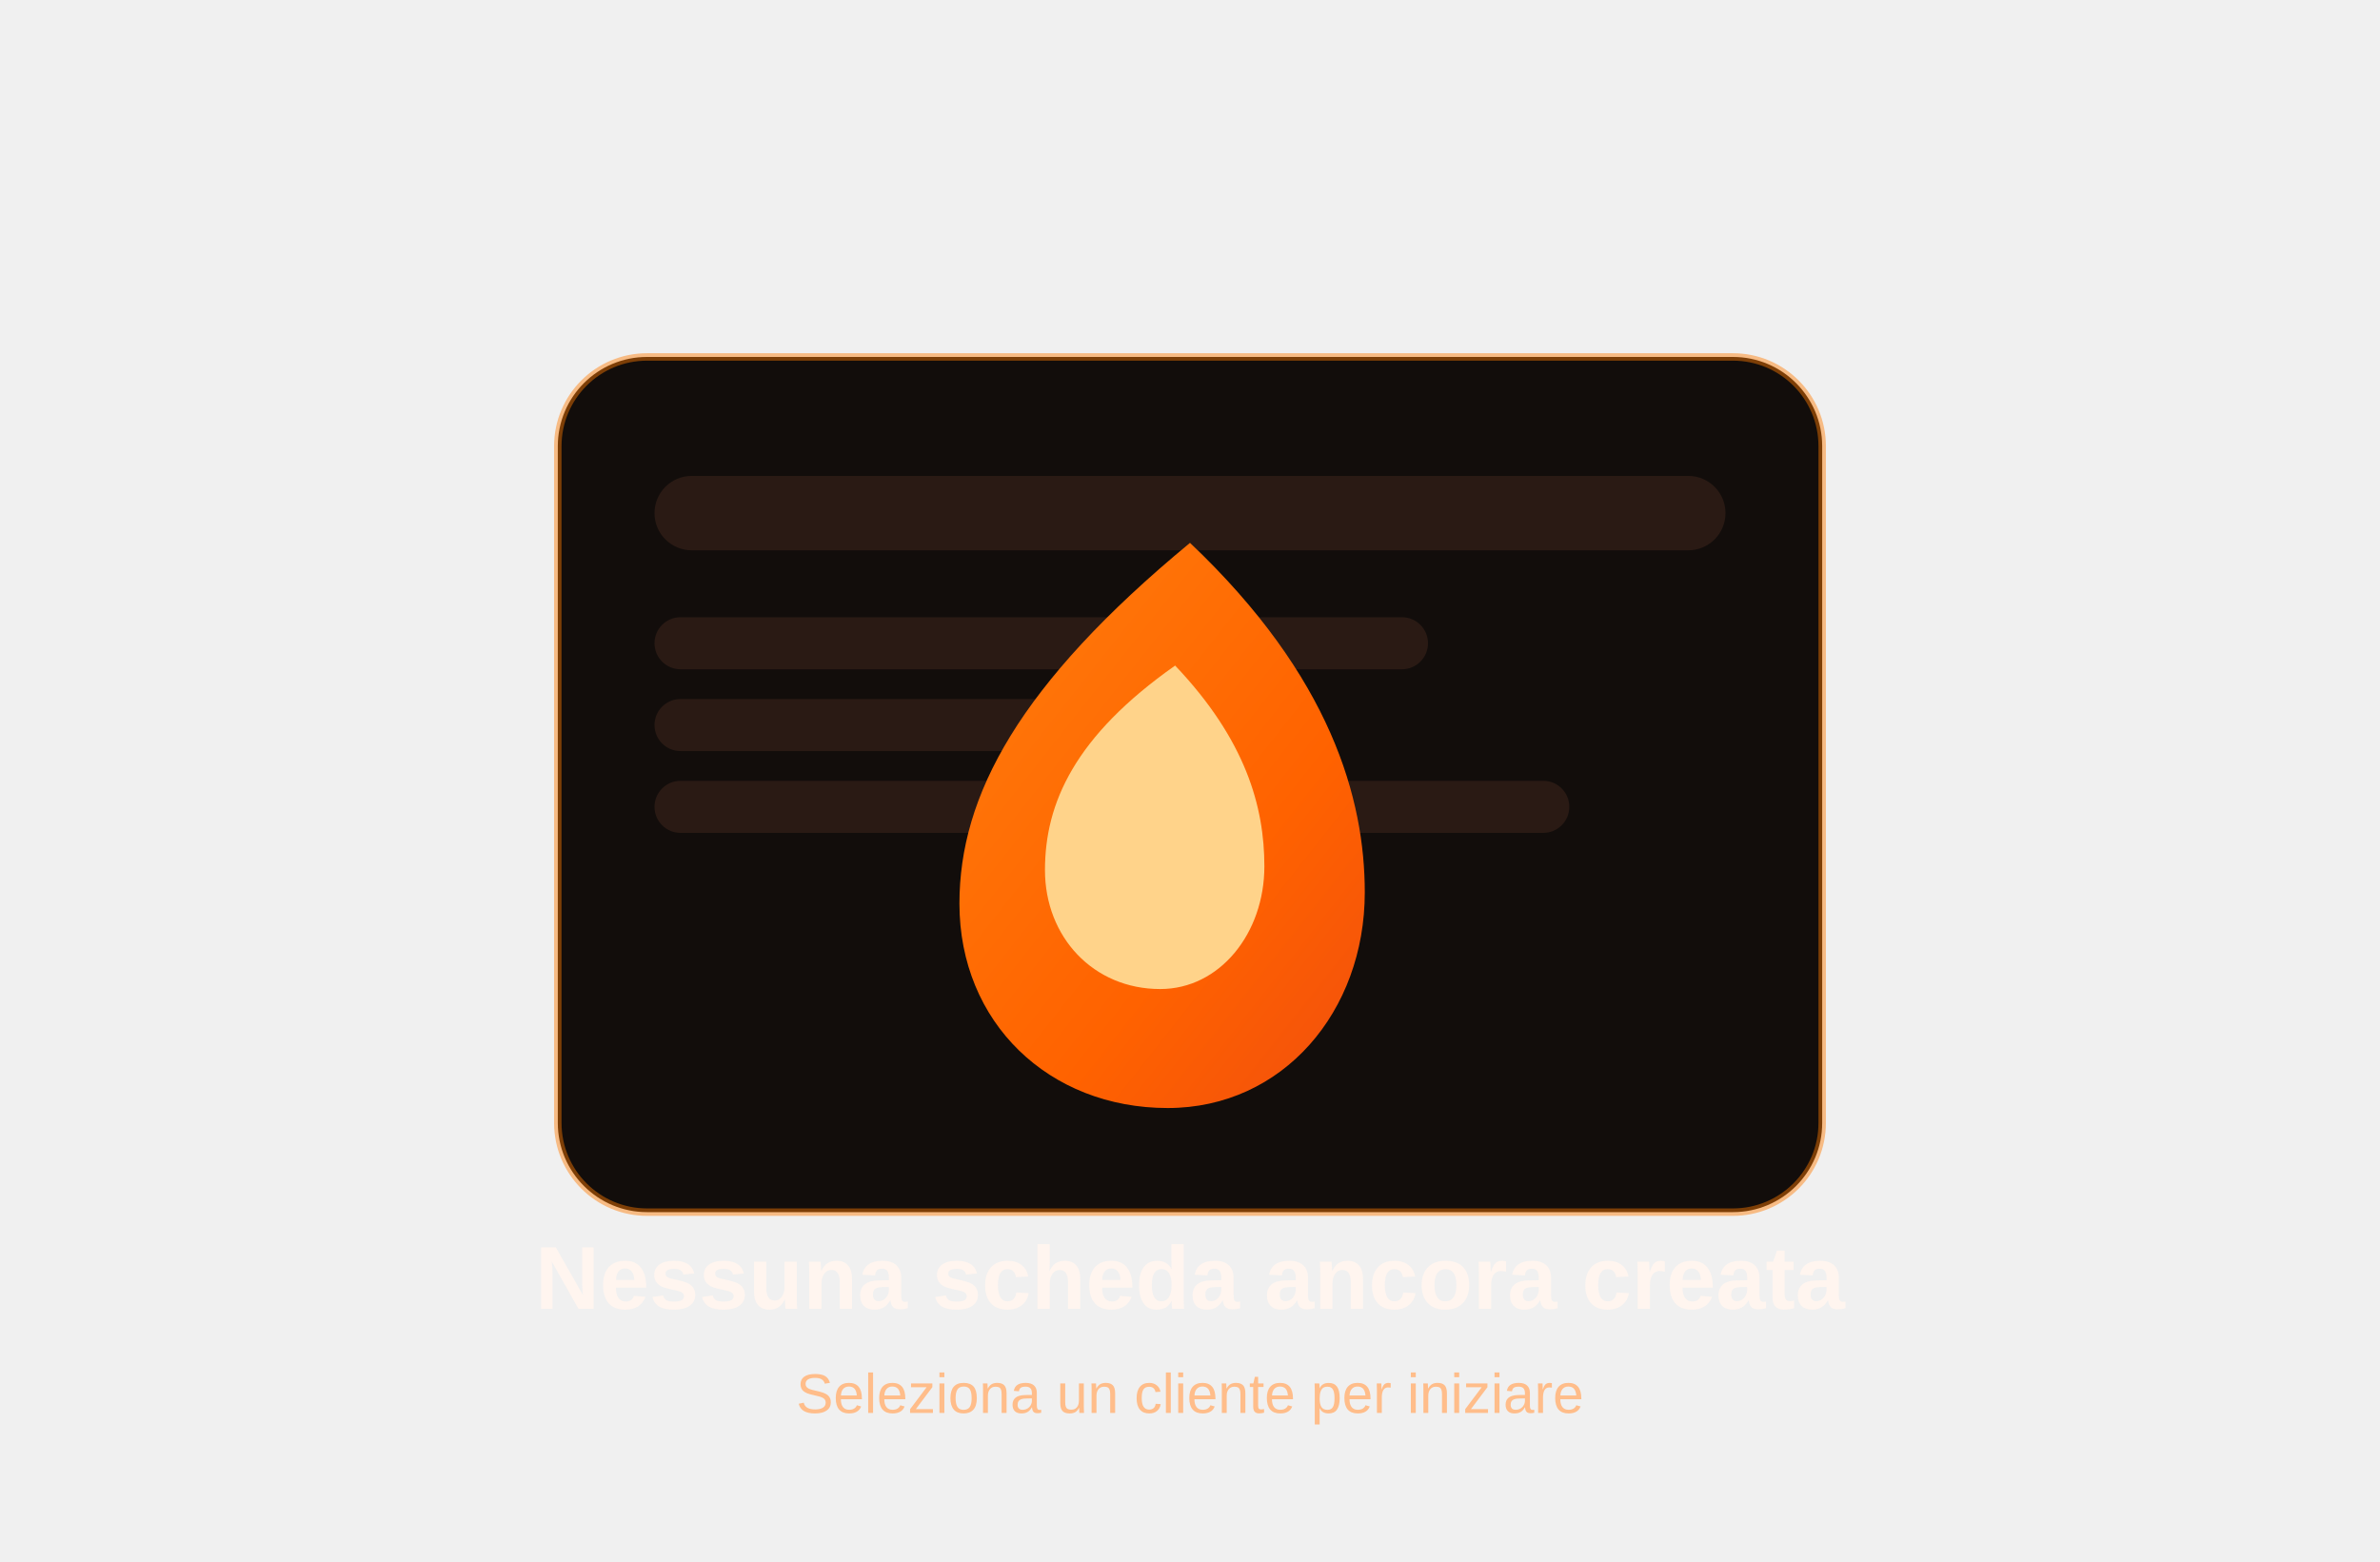
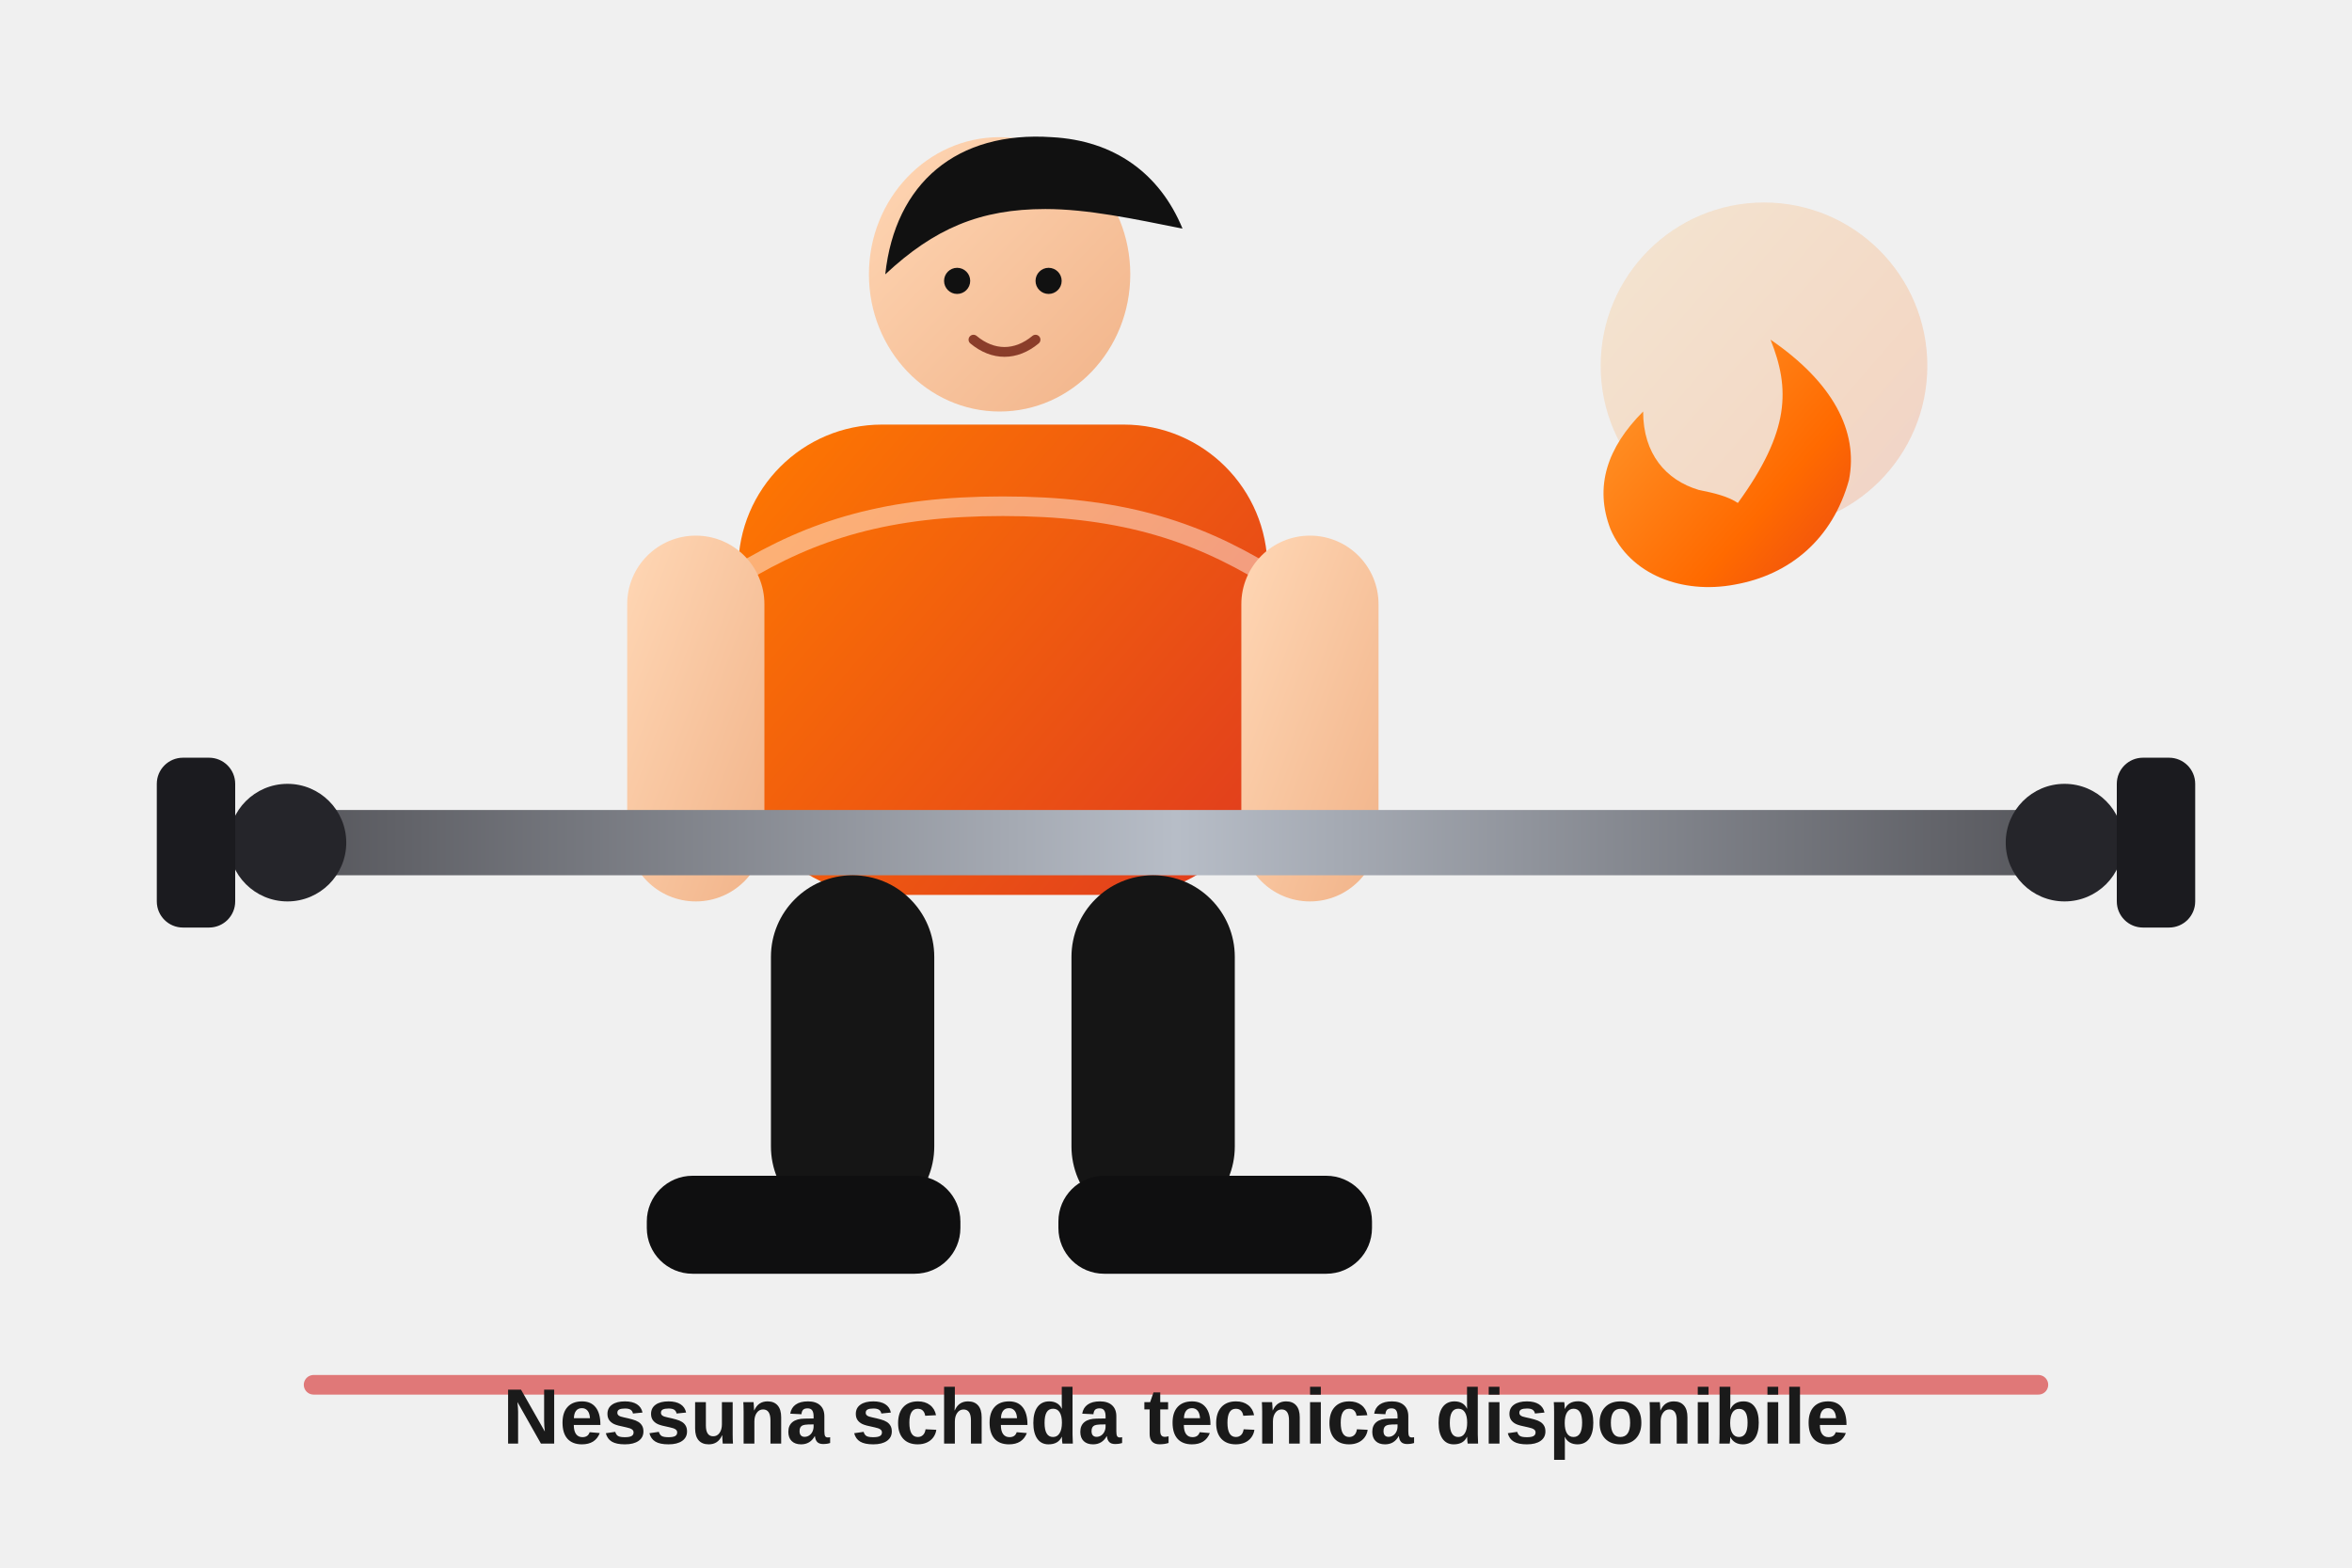
- <svg xmlns="http://www.w3.org/2000/svg" width="640" height="420" viewBox="0 0 640 420" fill="none">
+ <svg xmlns="http://www.w3.org/2000/svg" width="720" height="480" viewBox="0 0 720 480" fill="none">
  <defs>
-     <linearGradient id="fire" x1="140" y1="70" x2="495" y2="350" gradientUnits="userSpaceOnUse">
-       <stop stop-color="#ff9f1a" />
-       <stop offset="0.56" stop-color="#ff6200" />
-       <stop offset="1" stop-color="#d62828" />
+     <linearGradient id="skin" x1="0" y1="0" x2="1" y2="1">
+       <stop offset="0" stop-color="#FFD7B5" />
+       <stop offset="1" stop-color="#F1B389" />
+     </linearGradient>
+     <linearGradient id="shirt" x1="206" y1="150" x2="420" y2="330" gradientUnits="userSpaceOnUse">
+       <stop stop-color="#FF7A00" />
+       <stop offset="1" stop-color="#D62828" />
+     </linearGradient>
+     <linearGradient id="metal" x1="70" y1="258" x2="650" y2="258" gradientUnits="userSpaceOnUse">
+       <stop stop-color="#4E4E53" />
+       <stop offset="0.5" stop-color="#B7BDC7" />
+       <stop offset="1" stop-color="#4E4E53" />
+     </linearGradient>
+     <linearGradient id="fire" x1="490" y1="56" x2="624" y2="172" gradientUnits="userSpaceOnUse">
+       <stop stop-color="#FFB347" />
+       <stop offset="0.58" stop-color="#FF6A00" />
+       <stop offset="1" stop-color="#D62828" />
    </linearGradient>
  </defs>
-   <rect x="150" y="96" width="340" height="230" rx="24" fill="#120d0b" stroke="#ff7a00" stroke-opacity="0.45" stroke-width="2" />
-   <rect x="176" y="128" width="288" height="20" rx="10" fill="#2a1a14" />
-   <rect x="176" y="166" width="208" height="14" rx="7" fill="#2a1a14" />
-   <rect x="176" y="188" width="168" height="14" rx="7" fill="#2a1a14" />
-   <rect x="176" y="210" width="246" height="14" rx="7" fill="#2a1a14" />
-   <path d="M320 146C358 182 367 215 367 240C367 272 345 298 314 298C282 298 258 275 258 243C258 214 274 184 320 146Z" fill="url(#fire)" />
-   <path d="M316 179C335 199 340 217 340 233C340 251 328 266 312 266C294 266 281 252 281 234C281 216 289 198 316 179Z" fill="#ffd38a" />
-   <text x="320" y="352" fill="#fff5ef" font-family="Sora, Arial, sans-serif" font-size="24" font-weight="700" text-anchor="middle">
-     Nessuna scheda ancora creata
-   </text>
-   <text x="320" y="380" fill="#ffbd8a" font-family="Sora, Arial, sans-serif" font-size="15" text-anchor="middle">
-     Seleziona un cliente per iniziare
+   <circle cx="540" cy="112" r="50" fill="url(#fire)" opacity="0.18" />
+   <path d="M532 154C548 132 548 119 542 104C561 117 569 132 566 147C561 165 548 176 531 179C515 182 499 176 493 162C488 149 492 137 503 126C503 139 510 147 520 150C525 151 529 152 532 154Z" fill="url(#fire)" />
+   <ellipse cx="306" cy="84" rx="40" ry="42" fill="url(#skin)" />
+   <path d="M271 84C274 56 293 40 322 42C341 43 355 53 362 70C347 67 333 64 320 64C300 64 286 70 271 84Z" fill="#111111" />
+   <circle cx="293" cy="86" r="4" fill="#111111" />
+   <circle cx="321" cy="86" r="4" fill="#111111" />
+   <path d="M298 104C304 109 311 109 317 104" stroke="#8A3D2A" stroke-width="3" stroke-linecap="round" />
+   <rect x="226" y="130" width="162" height="144" rx="44" fill="url(#shirt)" />
+   <path d="M226 176C249 162 272 155 307 155C342 155 365 162 388 176" stroke="#FFFFFF" stroke-opacity="0.45" stroke-width="6" />
+   <rect x="192" y="164" width="42" height="112" rx="21" fill="url(#skin)" />
+   <rect x="380" y="164" width="42" height="112" rx="21" fill="url(#skin)" />
+   <rect x="72" y="248" width="576" height="20" rx="10" fill="url(#metal)" />
+   <circle cx="88" cy="258" r="18" fill="#25252A" />
+   <circle cx="632" cy="258" r="18" fill="#25252A" />
+   <rect x="48" y="232" width="24" height="52" rx="8" fill="#1B1B1F" />
+   <rect x="648" y="232" width="24" height="52" rx="8" fill="#1B1B1F" />
+   <rect x="236" y="268" width="50" height="108" rx="25" fill="#151515" />
+   <rect x="328" y="268" width="50" height="108" rx="25" fill="#151515" />
+   <rect x="198" y="360" width="96" height="30" rx="14" fill="#0F0F10" />
+   <rect x="324" y="360" width="96" height="30" rx="14" fill="#0F0F10" />
+   <path d="M96 424H624" stroke="#D62828" stroke-opacity="0.6" stroke-width="6" stroke-linecap="round" />
+   <text x="360" y="442" text-anchor="middle" fill="#1A1A1A" font-family="Sora, Arial, sans-serif" font-size="24" font-weight="700">
+     Nessuna scheda tecnica disponibile
  </text>
</svg>
